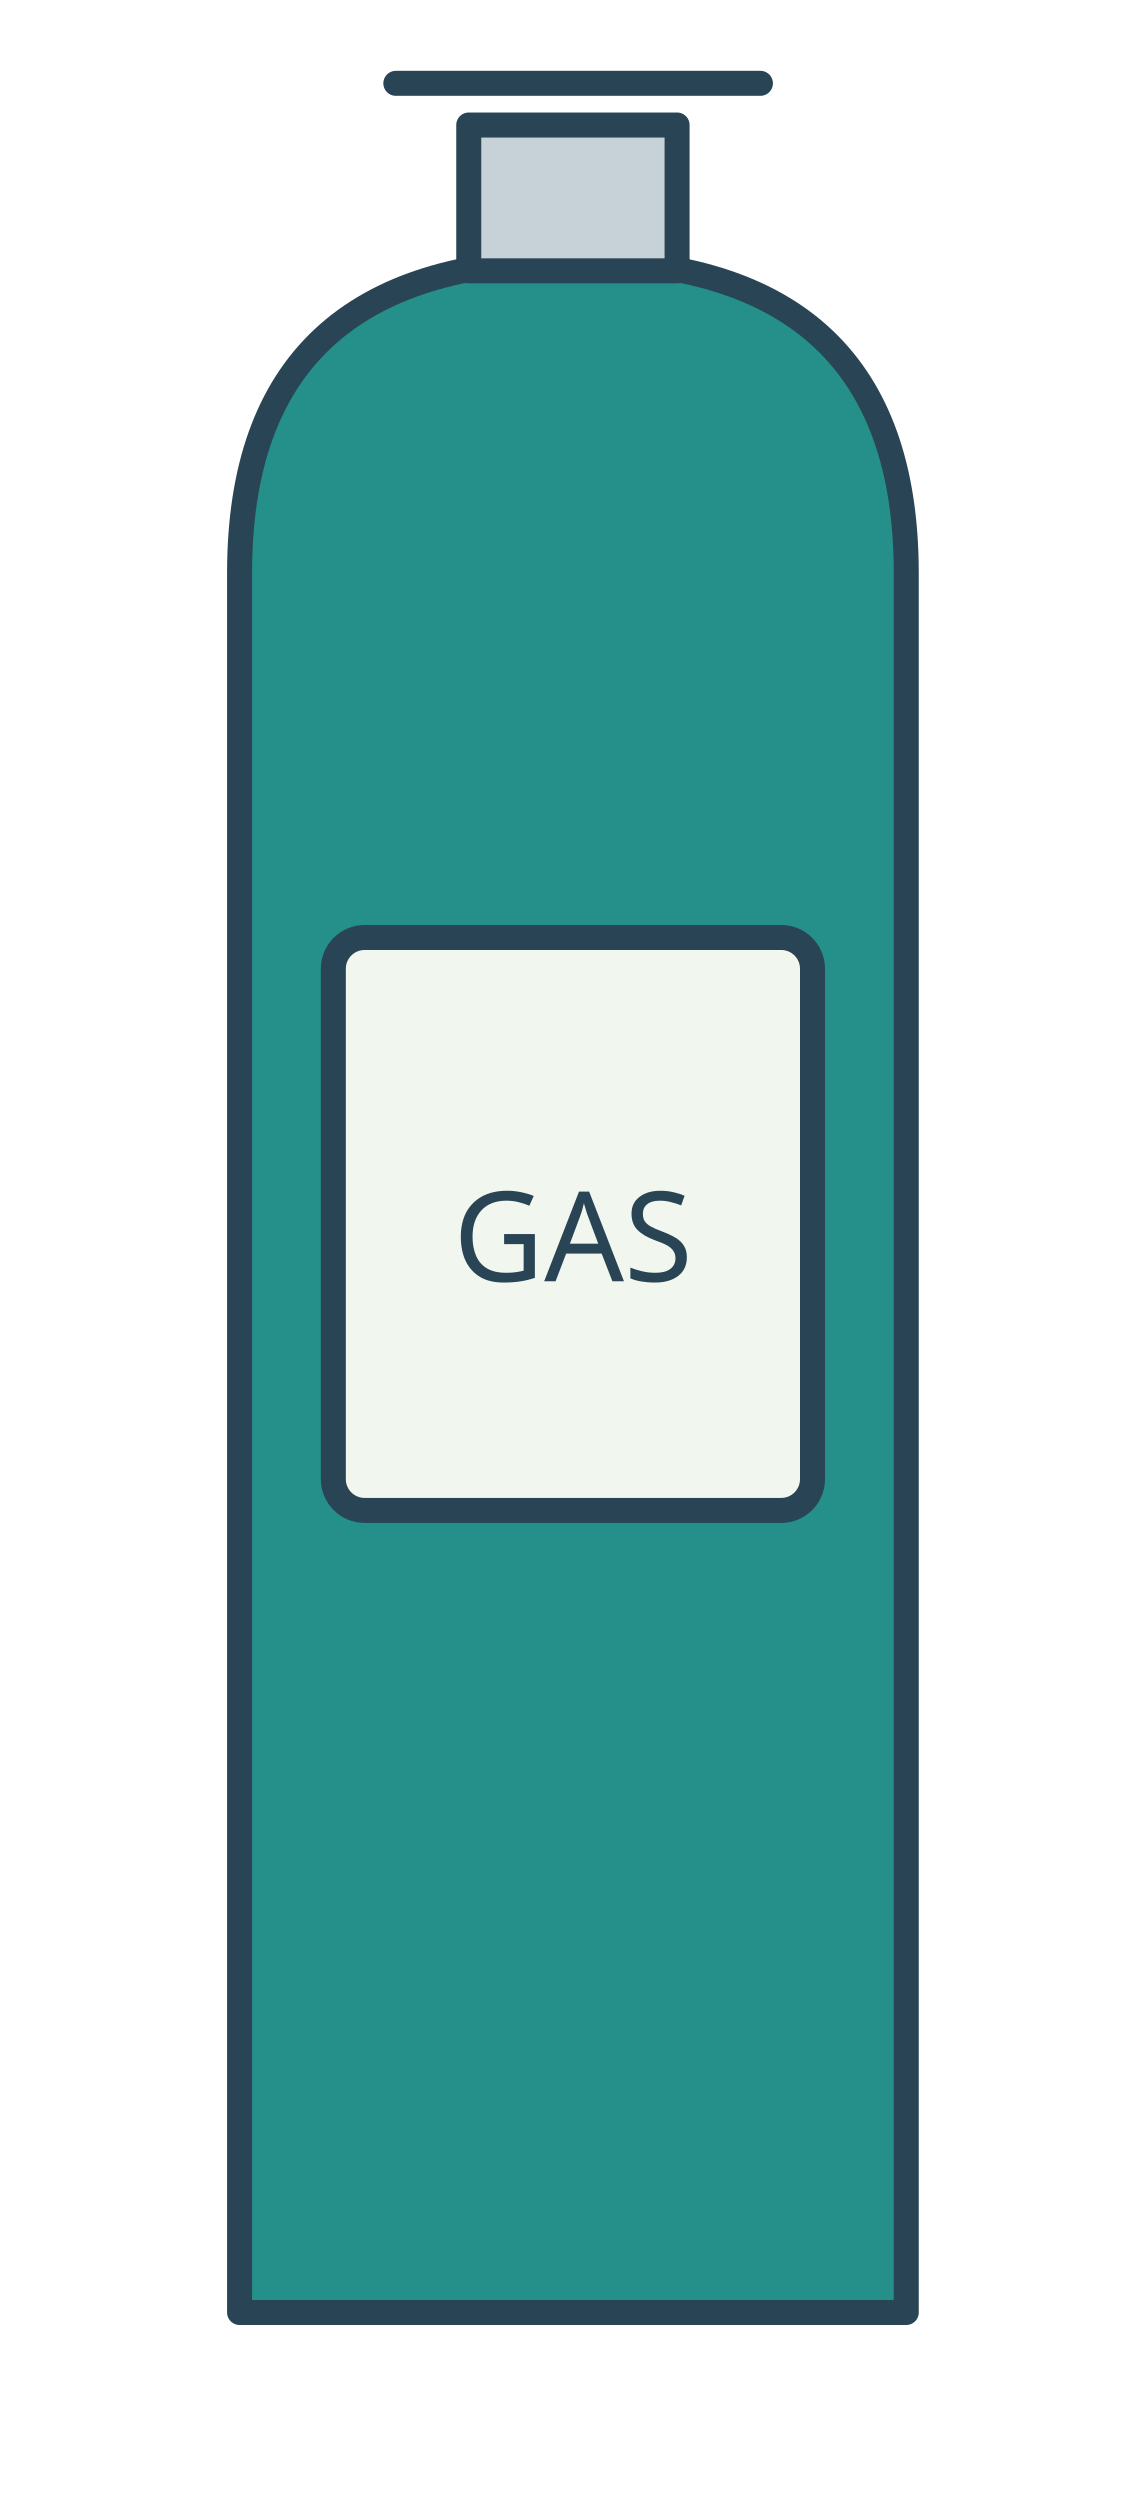
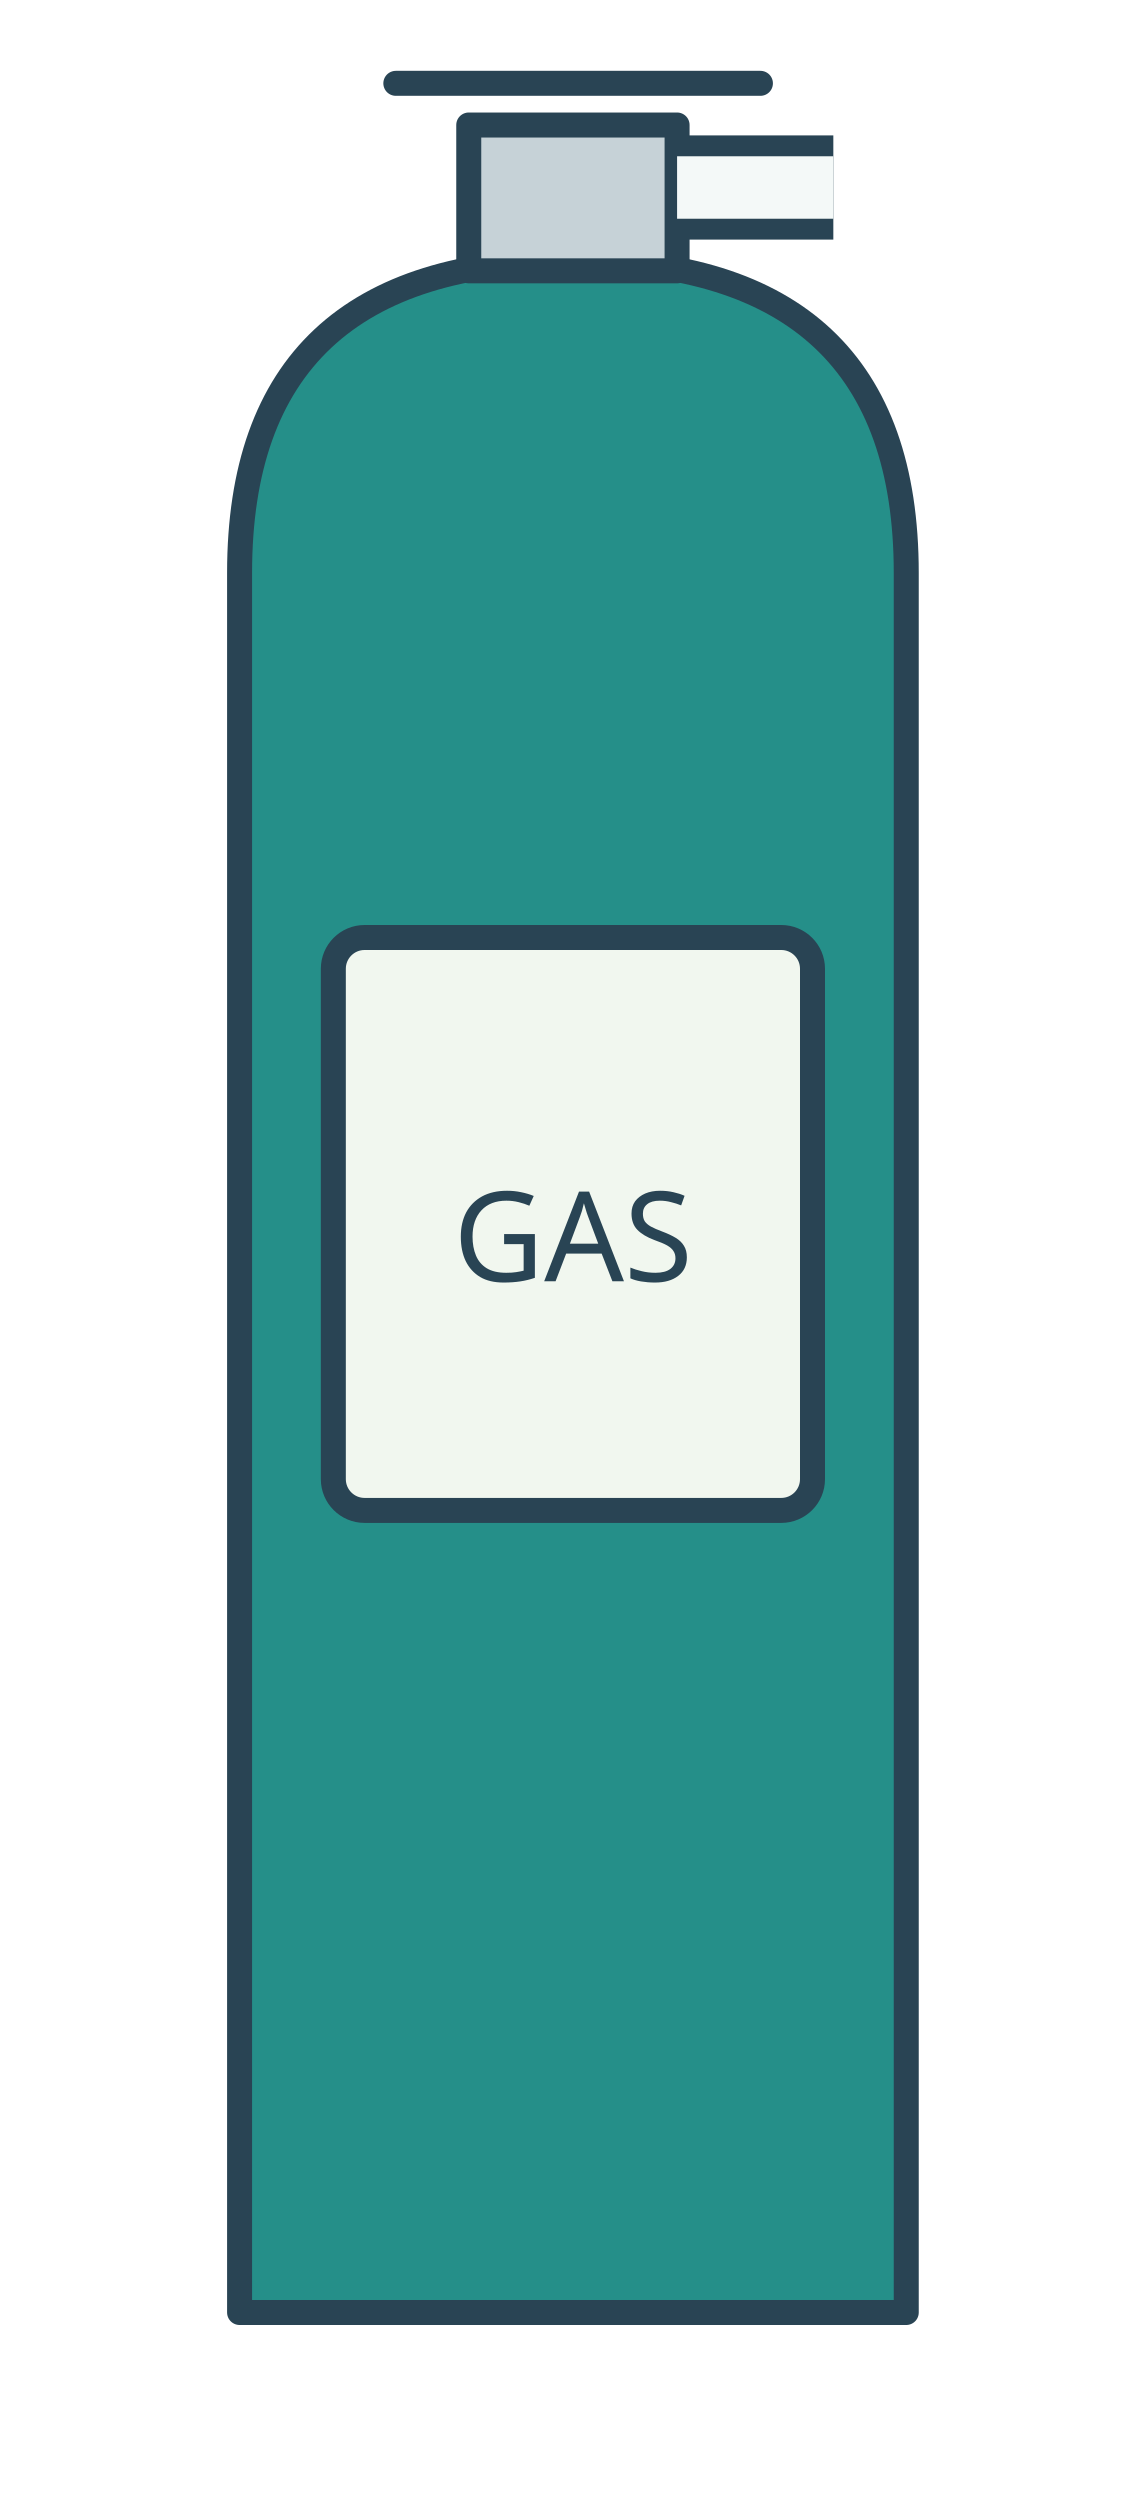
<svg xmlns="http://www.w3.org/2000/svg" width="110" height="240" viewBox="0 0 110 240">
  <g stroke="#294454" stroke-width="2.4" stroke-linejoin="round" stroke-linecap="round">
    <path d="M23 222 V55 Q23 25 55 25 Q87 25 87 55 V222Z" fill="#258f89" />
    <rect x="45" y="12" width="20" height="14" rx="0" fill="#c6d2d7" />
    <line x1="38" y1="8" x2="73" y2="8" />
    <rect x="32" y="90" width="46" height="55" rx="3" fill="#f1f7ef" />
    <text x="55" y="123" fill="#294454" stroke="none" font-size="12" font-family="sans-serif" text-anchor="middle">GAS</text>
+     <path d="M65 18 H80" fill="none" stroke="#294454" stroke-width="10" stroke-linecap="butt" />
+     <path d="M65 18 H80" fill="none" stroke="#f4f9f8" stroke-width="6" stroke-linecap="butt" />
  </g>
</svg>
